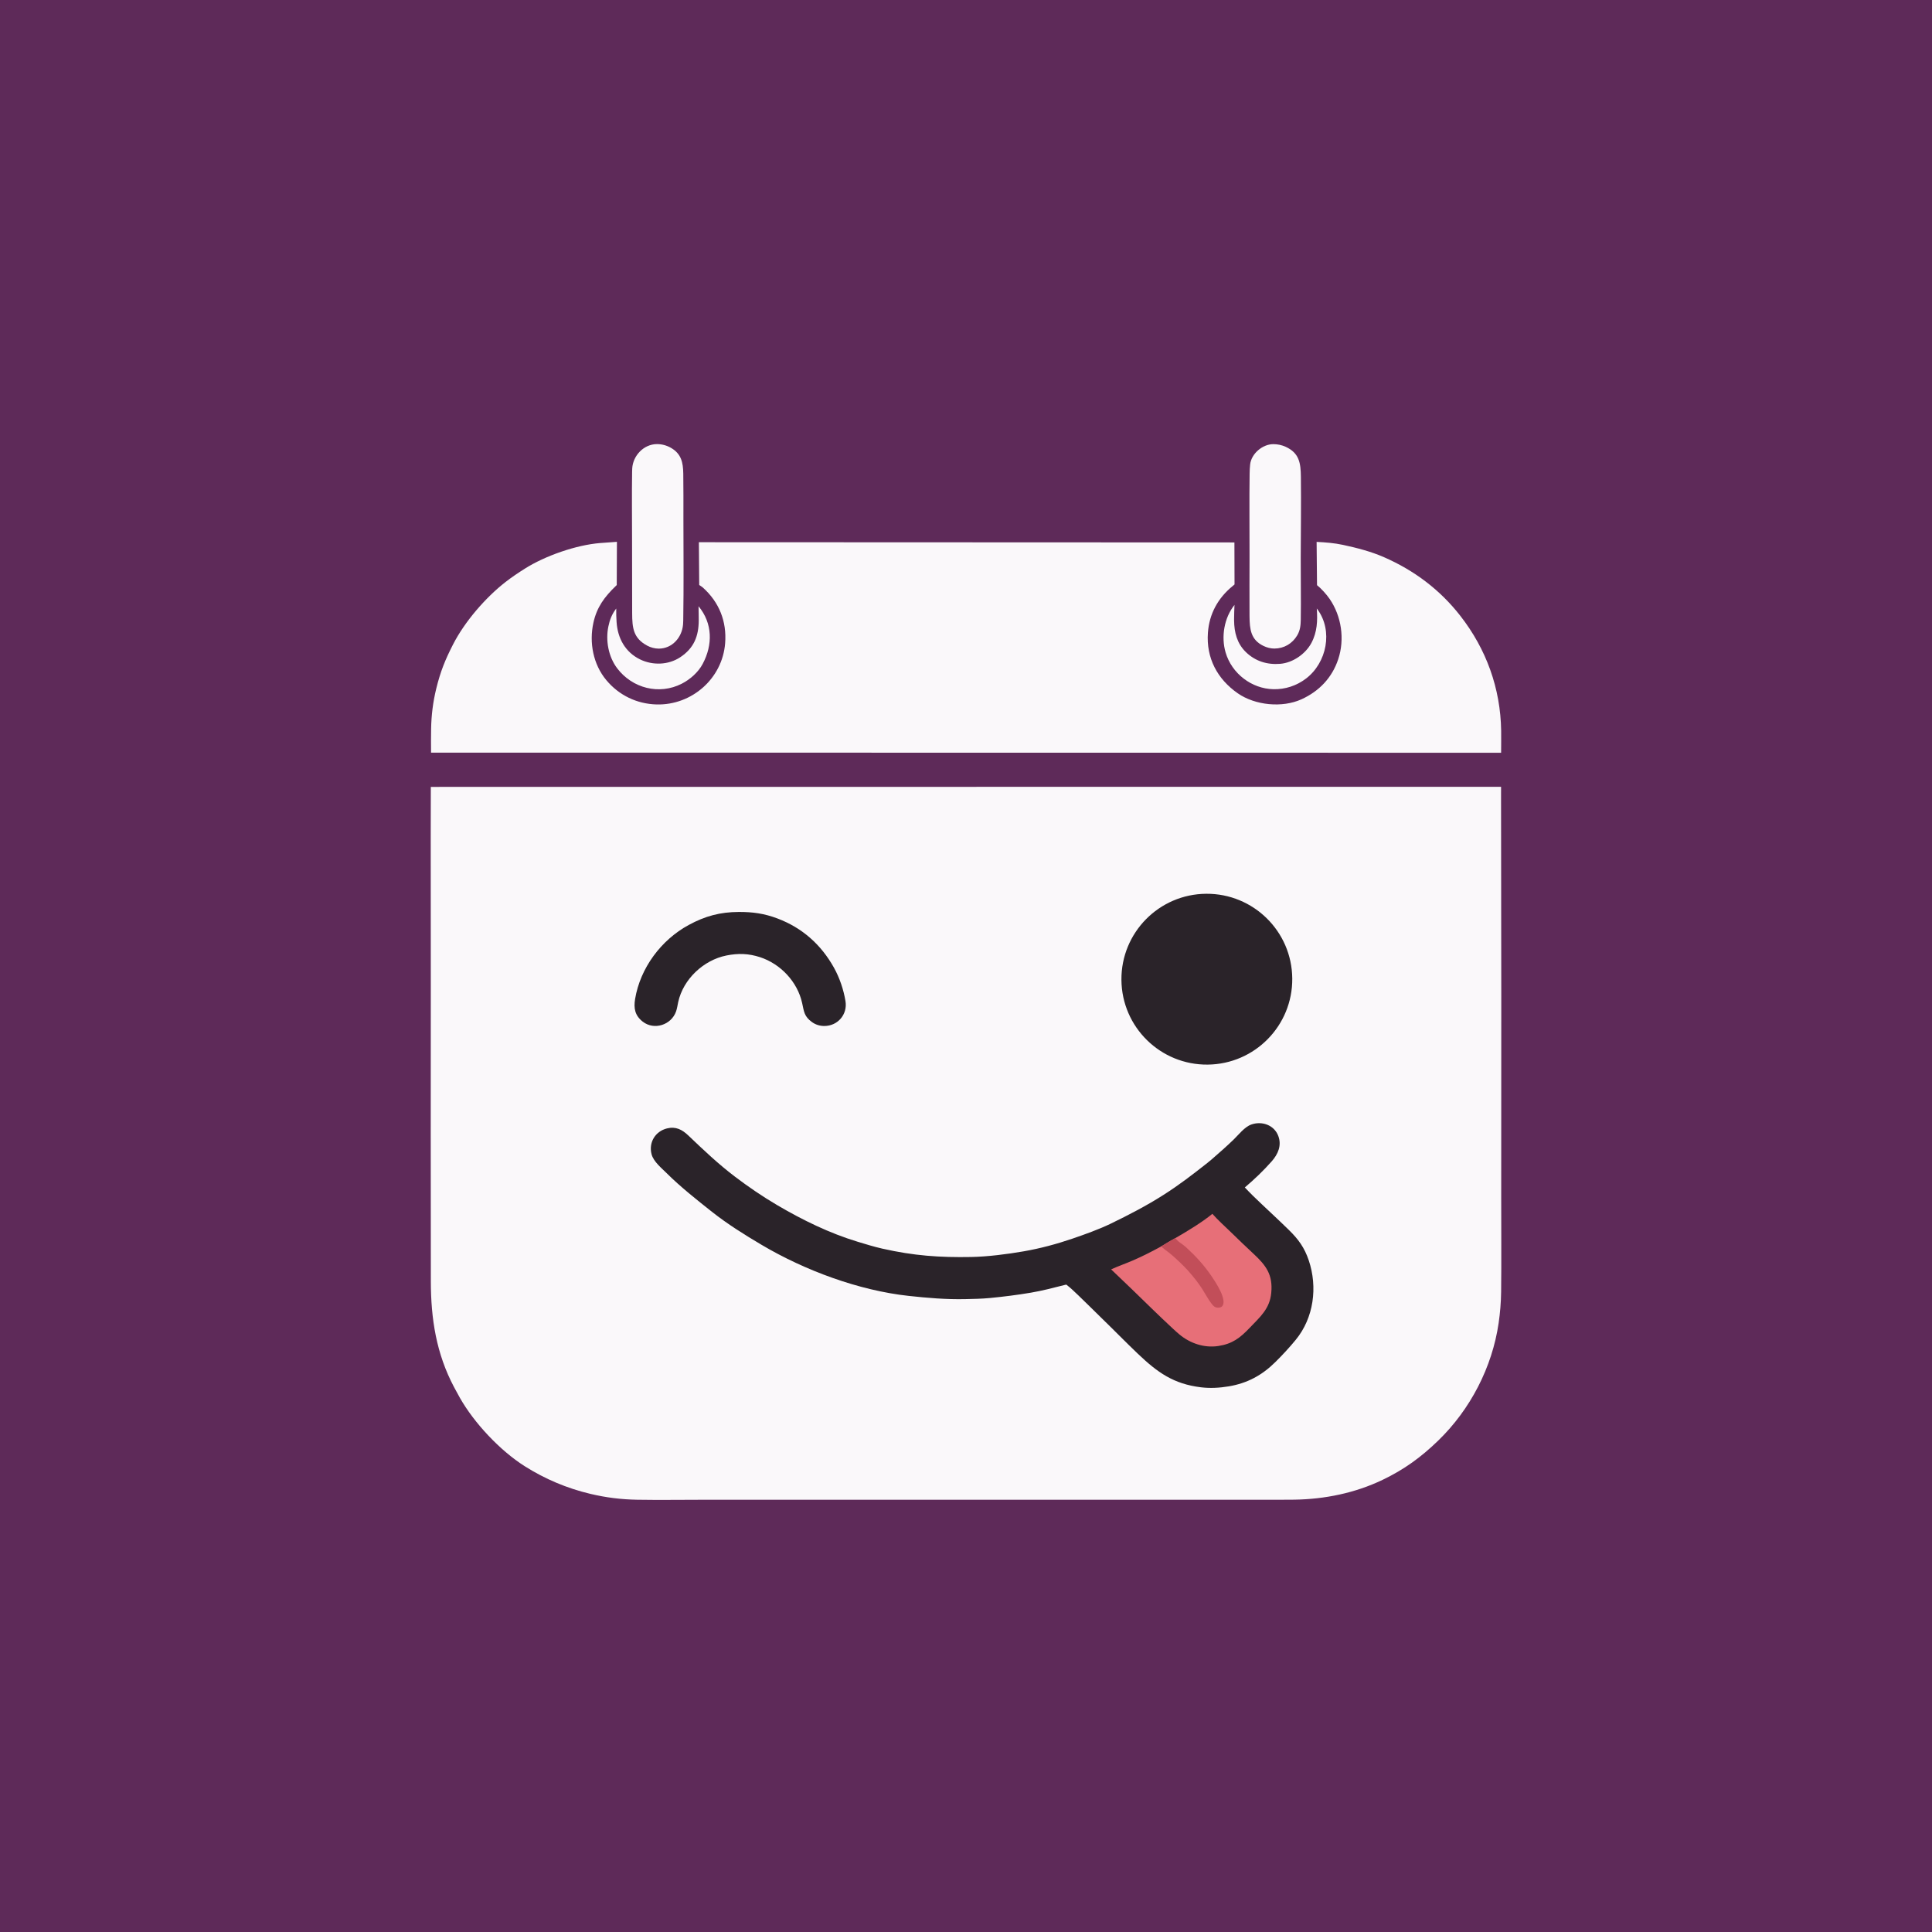
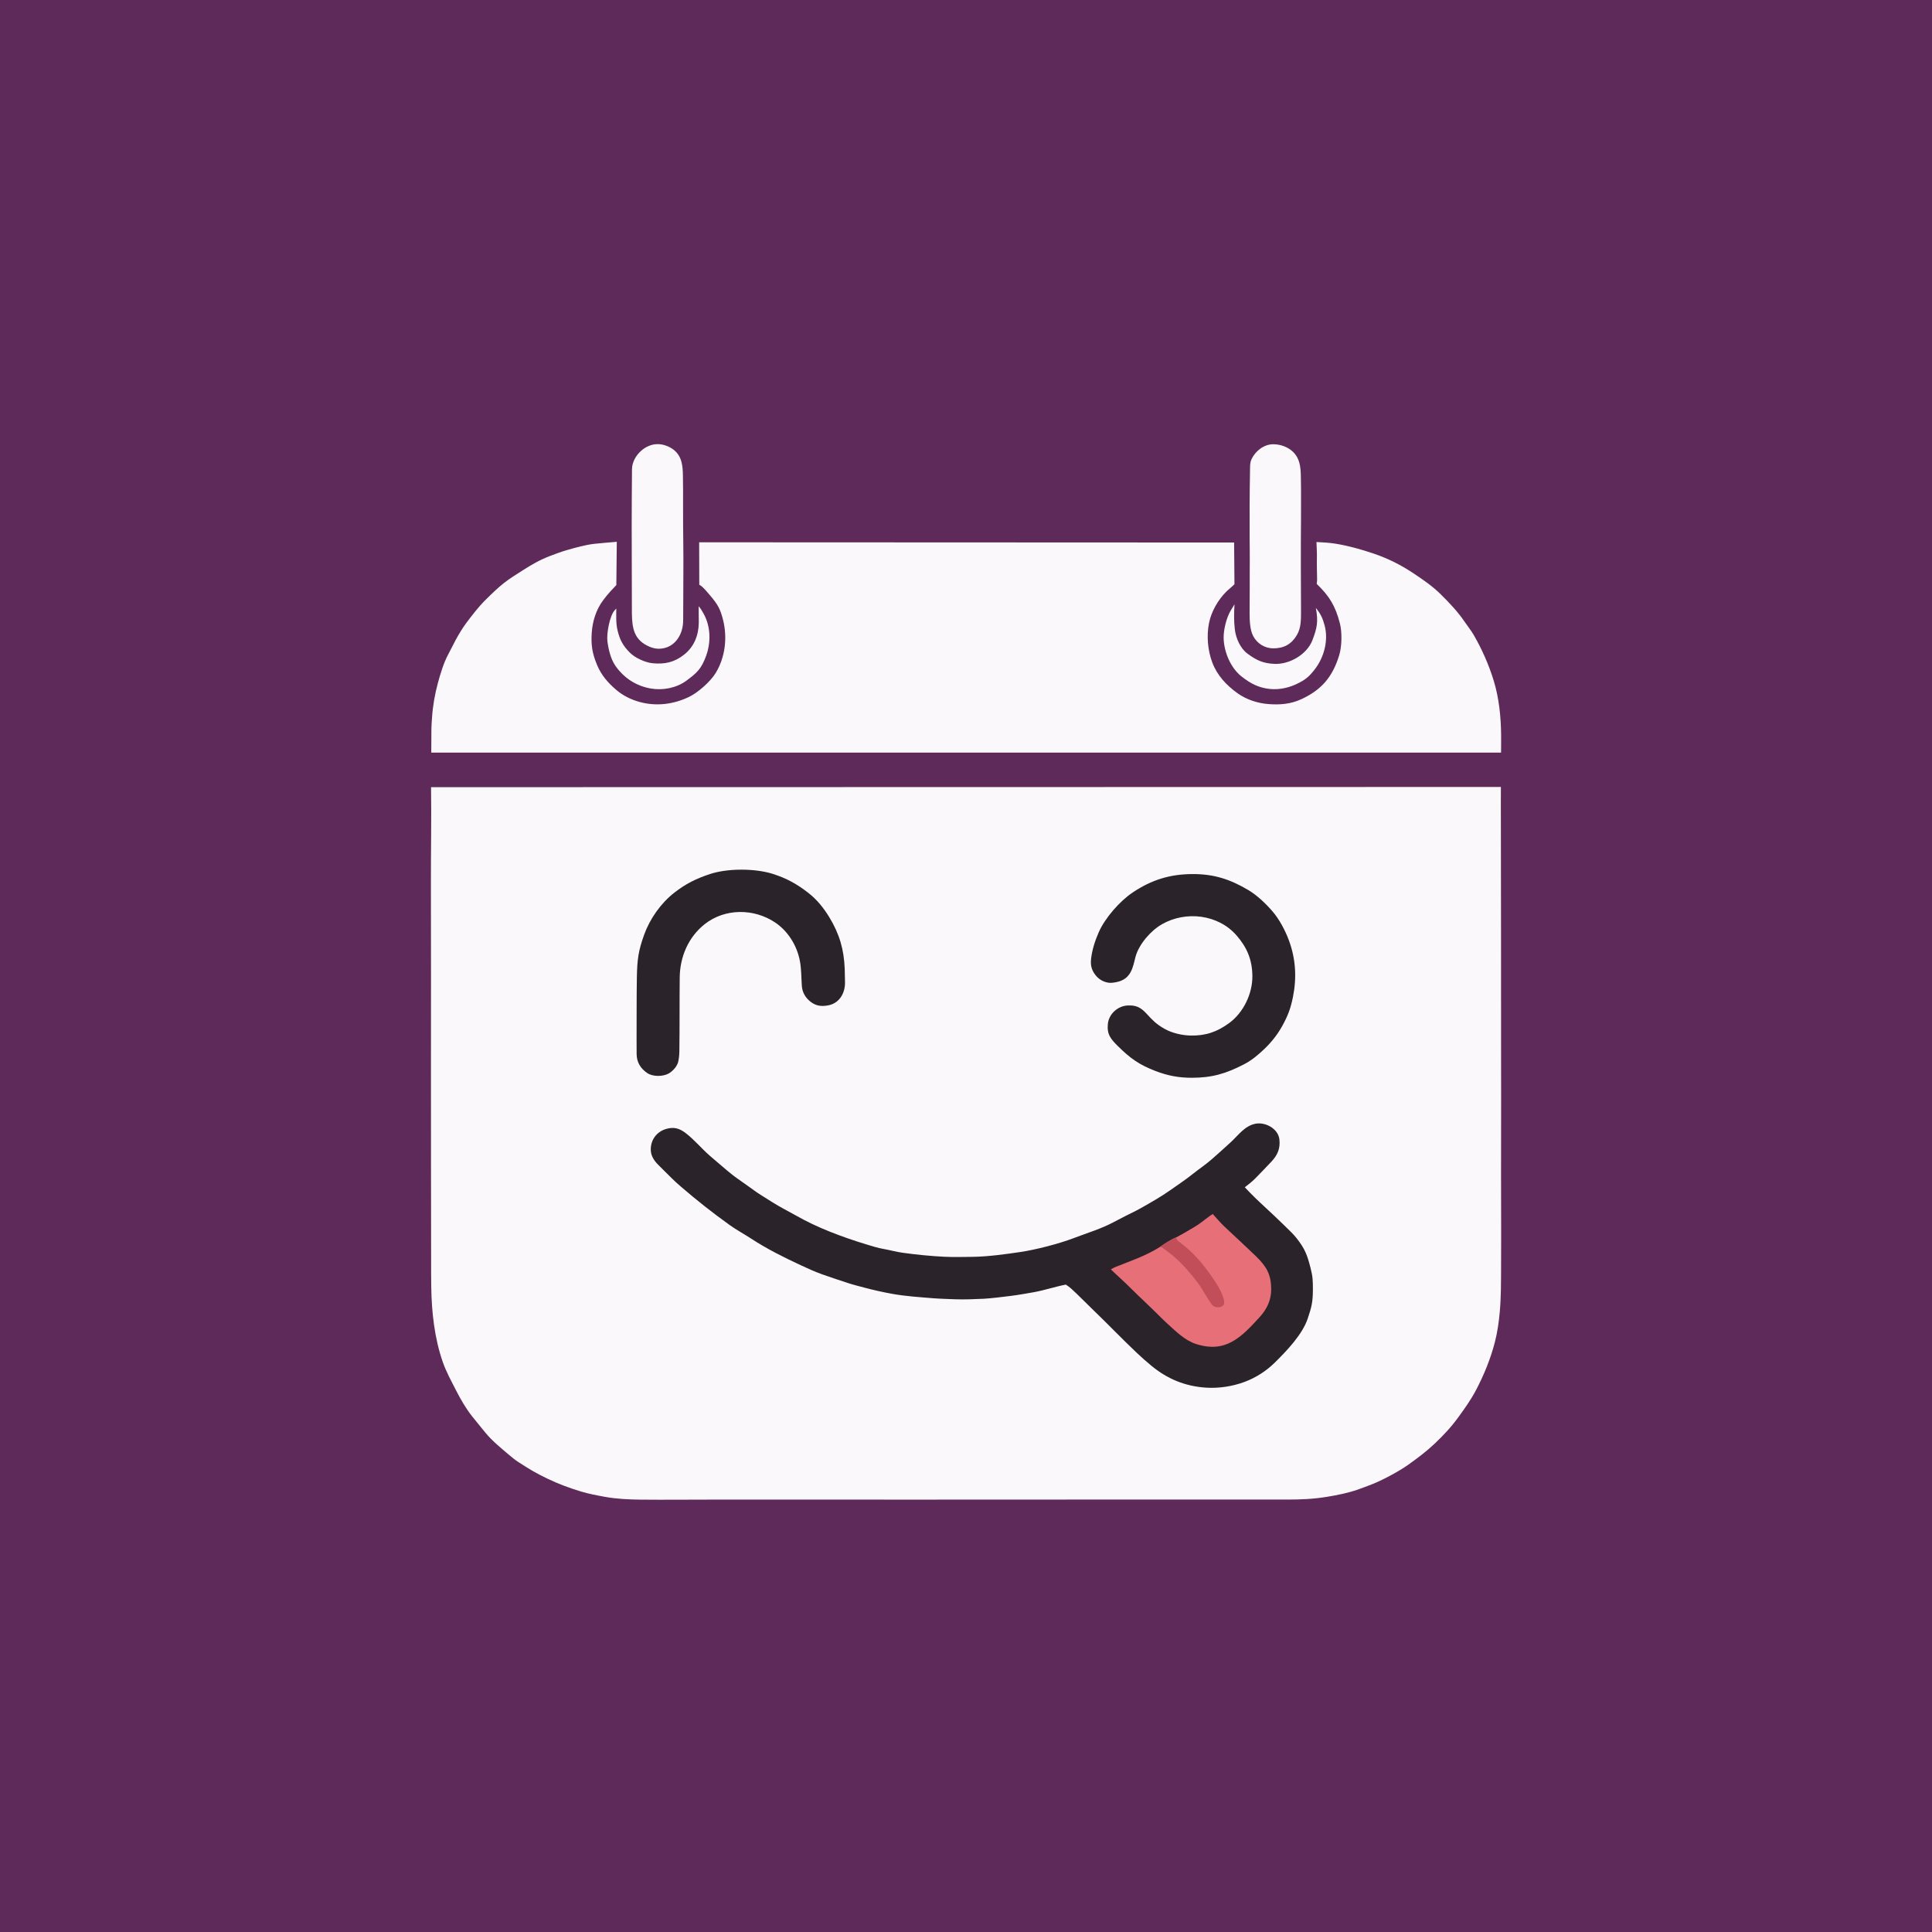
<svg xmlns="http://www.w3.org/2000/svg" viewBox="0 0 1024 1024">
  <rect width="1024" height="1024" fill="#5E2A59" />
  <g transform="translate(512 512) scale(.8) translate(-512 -512)">
-     <path fill="#FAF8FA" d="M157.426 393.337L866.499 393.269C866.48 395.213 866.478 397.152 866.481 399.097C866.635 487.719 866.713 576.344 866.591 664.966C866.563 685.951 866.782 706.954 866.529 727.938C866.445 734.871 865.876 741.755 864.875 748.615C860.6 777.908 846.125 805.816 824.872 826.411C813.435 837.493 802.274 845.603 787.967 852.455C769.76 861.175 749.703 865.264 729.582 865.566C721.48 865.688 713.366 865.611 705.263 865.612C583.392 865.63 461.52 865.667 339.649 865.617C324.499 865.611 309.33 865.867 294.183 865.61C283.49 865.428 273.548 864.186 263.151 861.727C247.686 858.07 233.045 851.89 219.628 843.395C203.316 833.068 186.208 814.86 176.684 798.085C175.353 795.741 174.068 793.371 172.808 790.988C161.051 768.757 157.472 745.854 157.441 720.771C157.36 655.528 157.342 590.283 157.415 525.041C157.464 481.14 157.266 437.236 157.426 393.337Z" />
-     <path fill="#2A2329" d="M578.438 723.081C578.042 723.167 577.645 723.252 577.252 723.352C569.875 725.222 562.503 727.16 554.999 728.428C546.001 729.948 536.944 731.09 527.86 731.964C522.436 732.487 516.978 732.578 511.53 732.7C498.971 732.983 486.423 731.911 473.935 730.551C441.115 726.977 405.289 713.754 376.528 696.707C365.193 689.99 353.986 682.994 343.648 674.824C333.881 667.106 322.523 658.086 313.747 649.32C310.367 645.944 304.996 641.65 303.698 636.772C301.621 628.97 306.125 621.513 313.92 619.597C319.75 618.164 323.985 620.421 328.039 624.291C337.978 633.779 347.968 643.264 358.921 651.562C367.925 658.382 377.262 664.77 387.004 670.487C403.839 680.369 421.511 689.003 440.189 694.676C445.646 696.333 451.101 698.017 456.665 699.274C477.408 703.961 494.587 705.179 515.524 704.79C526.359 704.588 539.496 702.899 550.161 701.047C561.177 699.134 572.012 696.232 582.589 692.608C590.883 689.765 600.153 686.451 607.934 682.684C619.892 676.893 631.709 670.763 642.909 663.614C653.554 656.82 661.884 650.372 671.834 642.54C672.822 641.762 673.795 640.963 674.745 640.138C679.666 635.868 684.564 631.568 689.254 627.046C692.564 623.854 696.535 618.603 701.034 617.018C708.061 614.541 716.158 617.349 718.886 624.561C721.28 630.889 718.724 636.665 714.511 641.446C709.095 647.594 702.913 653.488 696.73 658.716C698.5 660.54 700.219 662.381 702.044 664.158C709.917 671.822 718.073 679.184 725.919 686.883C732.257 693.104 736.232 698.552 739.096 707.059C745.044 724.724 742.437 745.048 730.483 759.636C726.232 764.823 721.663 769.746 716.896 774.464C708.071 783.198 698.31 788.462 685.996 790.507C679.946 791.512 673.755 791.864 667.668 791.124C649.478 788.913 638.894 781.298 625.876 768.911C617.691 761.122 609.817 753.009 601.701 745.149C596.572 740.181 591.55 735.082 586.378 730.161C583.808 727.716 581.262 725.229 578.438 723.081Z" />
-     <path fill="#E76F78" d="M650.759 692.244C658.415 687.842 668.428 681.784 675.233 676.195C679.01 680.47 683.531 684.488 687.634 688.479C692.503 693.215 697.359 697.922 702.345 702.536C710.892 710.447 715.4 716.563 714.231 728.641C713.212 739.181 706.841 744.5 699.911 751.764C693.537 758.444 688.482 762.348 679.126 763.772C669.882 765.178 660.552 762.039 653.45 756.147C651.941 754.896 650.485 753.573 649.054 752.235C644.259 747.751 639.481 743.279 634.795 738.678C626.117 730.157 617.342 721.737 608.532 713.354C608.53 713.353 608.154 713.006 608.153 713.005C612.748 710.877 617.552 709.239 622.201 707.234C628.725 704.422 635.07 701.206 641.293 697.778C644.43 695.9 647.527 693.951 650.759 692.244Z" />
-     <path fill="#C24E59" d="M641.293 697.778C644.43 695.9 647.527 693.951 650.759 692.244C652.407 694.843 655.397 696.141 657.609 698.173C664.435 704.443 669.653 710.111 674.831 717.717C676.961 720.846 685.772 733.827 681.472 737.634C680.301 738.671 677.763 738.526 676.537 737.67C674.168 736.018 670.028 728.309 668.252 725.586C665.517 721.393 662.346 717.501 659.033 713.748C656.377 710.739 649.77 704.459 646.495 701.919C644.742 700.56 642.885 699.322 641.293 697.778Z" />
-     <path fill="#2A2329" d="M671.192 464.148C702.409 463.942 727.897 489.053 728.157 520.269C728.416 551.486 703.349 577.017 672.133 577.33C640.841 577.644 615.234 552.503 614.974 521.211C614.714 489.918 639.899 464.355 671.192 464.148Z" />
-     <path fill="#2A2329" d="M361.502 476.195C370.762 476.16 378.428 477.245 387.113 480.522C403.545 486.723 416.031 497.858 424.548 513.175C428.266 519.86 430.914 527.707 432.153 535.262C433.603 544.093 427.059 551.732 418.129 551.745C415.107 551.749 412.268 550.854 409.827 549.061C404.795 545.364 404.693 542.273 403.44 536.554C400.351 522.454 389.158 510.585 375.483 506.134C367.929 503.675 361.018 503.494 353.289 505.036C338.124 508.061 324.641 520.71 321.321 535.917C320.866 538 320.603 540.136 319.891 542.146C316.731 551.076 305.378 554.756 297.833 548.869C292.675 544.845 291.74 540.024 292.771 533.853C296.207 513.276 310.002 494.772 328.225 484.858C339.177 478.899 349.096 476.243 361.502 476.195Z" />
-     <path fill="#FAF8FA" d="M157.584 370.638C157.533 365.4 157.538 360.16 157.625 354.922C157.776 345.884 158.853 337.147 160.993 328.371C163.83 316.742 167.003 309.045 172.104 299.053C179.946 283.693 193.832 267.796 206.875 257.631C210.968 254.441 215.284 251.55 219.67 248.776C233.188 240.227 253.739 233.057 269.631 231.779C273.329 231.481 277.031 231.221 280.733 230.975L280.61 259.618C280.409 259.815 280.206 260.01 280.003 260.206C272.481 267.467 267.388 274.257 265.122 284.671C262.26 297.822 265.007 312.192 273.714 322.626C282.081 332.652 293.965 338.375 306.988 338.717C330.353 339.332 350.59 321.553 352.425 298.177C353.562 283.69 348.469 270.946 337.663 261.266C336.874 260.56 336.071 260.172 335.25 259.569L335.026 231.233L689.833 231.374L689.909 259.207C689.487 259.576 689.077 259.931 688.642 260.286C678.925 268.231 673.164 278.665 672.267 291.246C671.077 307.945 678.486 321.911 692.087 331.354C703.567 339.325 721.526 341.105 734.282 335.292C746.003 329.95 754.523 321.016 758.601 308.767C763.02 295.497 760.805 280.307 752.9 268.775C750.895 265.849 747.287 261.831 744.559 259.685L744.291 231.016C750.157 231.309 756.032 231.763 761.773 233.001C771.016 234.995 780.233 237.355 788.897 241.141C808.949 249.902 826.007 262.692 839.495 279.988C856.73 302.09 866.125 328.021 866.554 356.097C866.628 360.971 866.537 365.845 866.522 370.719L157.584 370.638Z" />
-     <path fill="#FAF8FA" d="M715.602 166.265C718.498 166.272 721.182 166.825 723.818 168.035C732.811 172.162 733.758 178.785 733.865 187.859C734.076 205.749 733.824 223.658 733.767 241.549C733.723 255.253 734.016 268.969 733.79 282.669C733.73 286.365 733.378 289.649 731.472 292.891C728.227 298.413 722.697 301.667 716.307 301.685C713.807 301.691 711.34 301.027 709.093 299.946C700.661 295.892 699.949 288.936 699.848 280.437C699.848 280.435 699.838 279.029 699.838 279.027C699.784 266.186 699.822 253.334 699.852 240.492C699.896 222.207 699.642 203.909 699.91 185.626C699.939 183.663 700.036 181.705 700.245 179.752C701.009 172.587 708.465 166.249 715.602 166.265Z" />
-     <path fill="#FAF8FA" d="M307.223 166.228C310.517 166.214 313.757 167.102 316.606 168.757C323.387 172.698 324.567 178.404 324.689 185.744C324.853 195.605 324.762 205.487 324.78 215.35C324.824 237.936 325.027 260.555 324.664 283.139C324.65 284.005 324.614 284.861 324.544 285.724C323.841 294.302 317.366 301.756 308.398 301.732C305.807 301.725 303.066 300.978 300.787 299.755C291.541 294.791 290.855 287.978 290.822 278.205C290.767 261.914 290.755 245.622 290.751 229.331C290.748 214.417 290.557 199.48 290.79 184.569C290.802 183.825 290.822 183.08 290.866 182.337C291.369 173.839 298.513 166.264 307.223 166.228Z" />
-     <path fill="#FAF8FA" d="M334.802 273.648C344.163 284.967 344.312 299.186 337.546 311.864C334.579 317.424 329.243 322.129 323.674 324.974C308.733 332.606 290.923 328.009 280.894 314.76C275.125 307.141 273.129 296.392 275.052 287.094C276.009 282.468 277.421 278.91 280.273 275.162C280.206 278.128 280.313 281.119 280.5 284.079C281.18 294.823 286.227 304.098 296.122 308.899C304.432 312.932 314.832 312.616 322.63 307.466C331.737 301.452 334.905 293.535 334.935 282.904C334.943 279.818 334.859 276.733 334.802 273.648Z" />
-     <path fill="#FAF8FA" d="M744.403 275.141C744.405 275.142 744.834 275.709 744.835 275.71C755.321 289.938 751.037 311.098 737.251 321.577C730.971 326.351 723.46 328.803 715.601 328.616C701.129 328.273 688.078 318.189 683.993 304.286C680.927 293.849 683.035 281.315 689.882 272.769C689.756 275.912 689.62 279.054 689.615 282.199C689.615 282.201 689.617 283.02 689.617 283.022C689.684 290.924 691.565 298.348 697.421 304.02C703.719 310.118 711.563 312.503 720.184 311.798C728.468 311.121 736.883 305.334 740.801 298.043C744.722 290.746 744.974 283.209 744.403 275.141Z" />
+     <path fill="#FAF8FA" d="M157.585 393.526L866.385 393.386C866.32 400.533 866.352 407.692 866.368 414.84C866.484 466.182 866.483 517.521 866.502 568.863C866.51 589.46 866.582 610.063 866.502 630.66C866.397 657.602 866.661 684.548 866.501 711.49C866.44 721.712 866.541 731.328 865.608 741.448C865.011 747.929 864.094 754.518 862.485 760.833C859.645 771.985 855.263 782.741 849.929 792.919C846.596 799.277 842.459 805.061 838.248 810.863C833.452 817.471 828.462 822.804 822.541 828.414C816.999 833.666 811.23 837.978 805.023 842.409C798.744 846.891 787.511 852.878 780.571 855.531C777.681 856.635 774.796 857.752 771.878 858.781C765.032 861.194 757.988 862.568 750.847 863.73C742.044 865.162 733.797 865.502 724.883 865.496C689.442 865.474 654 865.489 618.559 865.486C527.978 865.479 437.396 865.628 346.816 865.517C329.98 865.497 313.132 865.721 296.297 865.543C288.601 865.461 280.506 865.092 272.919 863.716C267.611 862.754 261.995 861.709 256.84 860.14C249.355 857.86 241.917 855.123 234.864 851.725C226.929 847.902 223.196 845.666 215.479 840.678C213.341 839.296 211.392 837.725 209.457 836.073C203.923 831.349 198.178 826.777 193.545 821.128C190.637 817.582 187.725 814.04 184.866 810.454C180.797 805.351 177.189 799.105 174.223 793.299C171.102 787.188 167.569 780.776 165.322 774.287C159.859 758.515 157.982 741.497 157.722 724.883C157.627 718.819 157.63 712.738 157.631 706.673C157.638 665.514 157.442 624.354 157.521 583.196C157.602 541.019 157.538 498.842 157.489 456.665C157.465 435.624 157.882 414.565 157.585 393.526Z" />
+     <path fill="#2A2329" d="M578.124 723.08C570.938 724.473 563.97 726.869 556.763 728.145C551.78 729.027 546.743 729.92 541.724 730.56C537.434 731.107 528.165 732.248 523.866 732.453C518.018 732.73 510.19 733.05 504.598 732.796C499.781 732.577 494.955 732.497 490.148 732.109C481.114 731.378 471.935 730.803 463.009 729.185C457.273 728.145 450.826 726.734 445.188 725.225C441.405 724.212 437.596 723.282 433.872 722.071C428.163 720.216 422.466 718.32 416.809 716.311C411.93 714.577 407.223 712.424 402.53 710.243C391.234 704.992 380.099 699.445 369.661 692.617C364.943 689.531 359.955 686.863 355.371 683.581C344.17 675.562 333.347 667.019 322.925 658.01C320.853 656.219 318.805 654.395 316.879 652.448C313.925 649.461 310.861 646.574 307.935 643.564C305.333 640.887 303.271 637.799 303.161 633.95C302.97 627.309 306.95 621.866 313.271 619.974C318.485 618.413 322.188 619.55 326.388 622.784C332.042 627.138 336.644 632.762 342 637.476C343.314 638.632 344.634 639.775 345.981 640.892C351.216 645.234 355.576 649.404 361.052 653.161C365.211 656.015 369.236 659.041 373.369 661.927C374.229 662.528 375.108 663.104 376 663.658C381.079 666.817 386.071 670.129 391.352 672.94C395.802 675.309 400.16 677.846 404.625 680.185C418.94 687.683 436.126 693.659 451.828 698.183C453.65 698.708 455.503 699.127 457.37 699.461C461.694 700.233 465.941 701.423 470.293 702.022C479.377 703.271 488.508 704.183 497.667 704.632C503.562 704.921 510.956 704.768 516.699 704.684C526.673 704.537 538.313 702.926 548.079 701.479C558.144 699.988 573.549 696.055 583.666 692.178C592.501 688.792 601.655 686.1 609.983 681.608C614.904 678.953 619.901 676.508 624.897 674.006C625.853 673.527 626.791 673.013 627.721 672.485C634.352 668.719 641.019 664.982 647.253 660.588C652.367 656.982 657.594 653.529 662.471 649.608C666.502 646.367 670.859 643.534 674.737 640.112C679.047 636.309 683.349 632.497 687.569 628.595C692.526 624.012 696.54 618.072 703.501 616.555C710.179 615.1 718.844 619.697 719.636 626.9C720.294 632.891 718.425 637.24 714.399 641.555C714.398 641.557 713.748 642.247 713.746 642.248C710.361 645.803 706.964 649.382 703.511 652.87C701.423 654.977 699.053 656.773 696.72 658.605C699.118 661.168 701.581 663.668 704.094 666.12C707.944 669.875 711.971 673.414 715.857 677.127C719.683 680.783 723.53 684.449 727.282 688.18C728.604 689.495 729.862 690.864 731.016 692.329C736.637 699.464 738.045 703.45 740.278 712.075C741.752 717.766 741.836 720.615 741.82 726.528C741.799 734.564 740.954 738.009 738.395 745.597C734.82 756.199 724.561 766.868 716.776 774.578C711.029 780.27 704.044 784.78 696.452 787.583C688.369 790.568 679.332 791.931 670.722 791.334C657.042 790.384 645.408 785.576 634.849 776.864C631.526 774.121 628.243 771.223 625.112 768.26C615.121 758.803 605.618 748.844 595.691 739.32C592.148 735.921 588.74 732.383 585.185 729.003C582.953 726.88 580.76 724.673 578.124 723.08Z" />
+     <path fill="#E76F78" d="M675.456 676.288C677.889 678.958 680.229 681.719 682.81 684.247C686.279 687.645 689.982 690.85 693.493 694.24C697.117 697.74 700.878 701.118 704.469 704.647C711.169 711.233 714.101 716.36 714.205 725.941C714.283 733.166 711.443 739.234 706.665 744.494C694.322 758.078 684.009 768.684 664.497 762.464C656.877 760.035 650.981 753.961 645.187 748.746C644.284 747.933 643.398 747.091 642.53 746.241C638.27 742.069 634.115 737.845 629.742 733.785C624.487 728.907 619.545 723.721 614.253 718.879C612.132 716.938 610.019 715 607.969 712.985C608.985 712.376 610.029 711.81 611.128 711.366C621.385 707.221 630.975 704.18 640.818 697.927C643.217 696.071 648.7 692.732 651.129 691.869C654.133 690.258 657.127 688.629 660.034 686.848C662.174 685.537 664.394 684.349 666.443 682.9C669.487 680.748 672.325 678.312 675.456 676.288Z" />
+     <path fill="#C24E59" d="M640.818 697.927C643.217 696.071 648.7 692.732 651.129 691.869C651.538 693.272 651.821 693.591 653.252 694.758C654.555 695.822 655.908 696.824 657.211 697.888C664.13 703.542 669.744 710.43 674.793 717.743C677.978 722.356 682.47 728.89 683.067 734.636C683.458 738.406 677.613 739.142 675.363 736.811C674.499 735.916 673.792 734.751 673.096 733.724C671.29 731.057 669.75 728.305 668.065 725.57C665.047 720.67 659.064 713.674 655.305 709.738C650.994 705.223 647.171 702.316 642.393 698.843C641.901 698.485 641.357 698.211 640.818 697.927Z" />
+     <path fill="#2A2329" d="M662.263 451.092C676.36 451.074 686.999 454.546 699.036 461.69C704.863 465.148 710.675 470.7 715.053 475.788C719.65 481.129 723.491 488.435 725.925 495.002C730.453 507.215 731.174 519.615 728.655 532.325C727.14 539.97 725.295 544.884 721.539 551.706C718.352 557.496 714.194 562.693 709.386 567.234C705.389 571.009 701.223 574.526 696.323 577.06C684.274 583.293 675.134 586.042 661.559 586.049C652.963 586.054 645.638 584.68 637.589 581.584C626.768 577.423 620.866 573.233 612.68 565.118C607.862 560.343 605.265 557.32 605.995 550.3C606.672 543.782 612.503 538.51 619.029 538.157C624.685 537.852 627.769 539.435 631.56 543.523C635.763 548.057 637.804 550.306 643.294 553.488C648.298 556.389 654.998 557.948 660.736 558.071C670.729 558.287 678.337 555.678 686.349 549.81C695.868 542.84 701.905 530.236 701.727 518.462C701.567 507.833 698.273 499.892 691.396 491.914C679.194 477.756 657.695 475.251 641.769 484.361C634.446 488.551 626.701 497.451 624.375 505.655C623.878 507.407 623.504 509.192 623.026 510.95C620.86 518.914 616.958 522.32 608.691 523.124C605.099 523.474 601.012 521.633 598.608 518.984C595.427 515.478 594.331 511.945 594.857 507.301C595.537 501.282 597.536 495.105 599.97 489.585C604.141 480.126 613.931 468.964 622.477 463.258C635.011 454.889 647.188 451.112 662.263 451.092Z" />
+     <path fill="#2A2329" d="M319.422 579.317C318.139 580.844 316.843 582.177 315.095 583.177C311.277 585.36 304.454 585.44 300.79 582.909C296.347 579.842 293.873 575.814 293.787 570.39C293.735 567.103 293.738 563.809 293.754 560.521C293.823 546.934 293.715 533.339 293.94 519.754C294.142 507.64 294.926 501.938 298.799 491.187C302.562 480.743 309.826 470.42 318.588 463.549C326.28 457.516 333.096 454.157 342.352 451.083C354.023 447.207 372.169 447.26 383.824 450.925C393.133 453.853 400.074 457.716 407.72 463.701C413.267 468.043 417.748 473.626 421.402 479.628C428.134 490.689 431.144 500.978 431.646 513.88C431.758 516.737 431.799 519.597 431.834 522.456C431.834 522.458 431.839 523.159 431.839 523.161C431.838 530.202 427.975 536.723 420.714 538.073C416.384 538.878 412.83 538.549 409.258 535.866C405.7 533.195 403.554 529.592 403.239 525.159C402.85 519.707 402.969 514.202 401.975 508.828C400.086 498.61 394.174 488.919 385.463 483.112C371.508 473.808 352.371 473.66 338.933 484.238C328.026 492.825 322.478 505.916 322.33 519.636C322.155 535.888 322.329 552.142 322.094 568.393C322.056 570.997 321.811 573.598 321.169 576.122C320.67 577.343 320.169 578.273 319.422 579.317Z" />
+     <path fill="#FAF8FA" d="M157.728 370.616C157.86 365.23 157.698 359.839 157.821 354.452C157.875 352.063 158.089 349.676 158.244 347.291C158.753 339.515 160.093 332.011 162.116 324.494C163.685 318.667 166.035 310.862 168.943 305.575C170.701 302.378 172.219 299.078 173.959 295.878C175.875 292.354 178.6 287.811 181.012 284.621C185.002 279.347 188.987 274.078 193.702 269.422C197.388 265.781 201.85 261.402 205.943 258.212C209.902 255.127 214.185 252.494 218.418 249.796C224.353 246.014 229.658 242.935 236.264 240.408C240.022 238.97 243.788 237.535 247.659 236.438C253.63 234.745 259.767 232.951 265.954 232.279C270.842 231.749 275.746 231.388 280.644 230.954L280.34 259.596C279.034 261.103 277.599 262.492 276.258 263.967C274.56 265.835 273 267.821 271.49 269.841C266.969 275.888 264.59 283.516 264.06 291.011C263.474 299.287 264.366 304.771 267.486 312.368C270.326 319.284 274.827 324.465 280.505 329.253C284.916 332.972 290.284 335.585 295.847 337.094C306.945 340.104 318.308 338.646 328.605 333.662C334.52 330.799 342.591 323.625 346.026 318.078C352.5 307.622 354.009 294.488 351.04 282.669C349.164 275.201 347.415 272.393 342.557 266.586C341.245 265.018 337.951 261.106 336.367 260.076C336.007 259.842 335.641 259.615 335.286 259.373L335.209 231.284L689.636 231.435L689.859 259.058C688.388 260.601 686.675 261.887 685.123 263.348C685.122 263.349 684.522 263.924 684.52 263.925C679.005 269.314 674.461 277.31 672.975 284.9C671.326 293.327 672.144 302.903 675.18 310.932C678.418 319.49 684.518 326.004 691.881 331.28C697.784 335.509 705.181 337.924 712.402 338.473C719.976 339.05 727.089 338.488 734.047 335.292C747.636 329.05 754.857 320.407 759.235 306.166C761.044 300.284 761.234 290.938 759.713 285.018C756.767 273.556 752.851 267.034 744.348 258.837C744.379 258.002 744.631 257.188 744.622 256.352C744.565 251.296 744.36 246.257 744.479 241.197C744.559 237.817 744.288 234.483 744.196 231.105C748.422 231.332 752.662 231.528 756.839 232.21C765.401 233.607 773.775 235.955 781.981 238.729C791.658 242.001 800.422 246.406 808.886 252.111C815.261 256.408 820.959 260.243 826.513 265.731C832.118 271.271 837.821 277.243 842.192 283.706C844.039 286.437 846.716 289.82 848.292 292.537C853.836 302.091 858.384 312.403 861.626 322.966C865.137 334.405 866.412 346.985 866.528 358.917C866.566 362.817 866.514 366.718 866.487 370.618L157.728 370.616Z" />
+     <path fill="#FAF8FA" d="M307.693 166.246C311.366 166.248 315.343 167.697 318.245 169.933C323.801 174.215 324.333 180.563 324.452 187.036C324.574 193.647 324.585 200.279 324.551 206.891C324.47 222.789 324.927 238.695 324.738 254.59C324.627 263.909 324.757 273.235 324.622 282.552C324.614 283.139 324.595 283.727 324.568 284.314C324.14 293.485 318.215 301.829 308.398 301.804C306.259 301.799 304.271 301.289 302.306 300.457C292.169 296.167 290.756 288.453 290.645 278.322C290.645 278.32 290.638 277.267 290.638 277.265C290.588 258.193 290.567 239.121 290.513 220.05C290.479 208.101 290.646 196.162 290.7 184.217C290.705 183.169 290.687 182.083 290.85 181.045C292.087 173.202 299.669 166.241 307.693 166.246Z" />
+     <path fill="#FAF8FA" d="M715.602 166.328C720.283 166.343 725.299 168.08 728.687 171.396C734.244 176.835 733.772 184.329 733.904 191.501C733.932 193.028 733.964 194.555 733.968 196.083C734.002 207.827 733.956 219.584 733.856 231.328C733.81 236.658 733.865 241.977 733.848 247.306C733.816 257.175 734.006 267.046 733.96 276.912C733.934 282.449 734.081 287.978 731.148 292.865C727.535 298.883 722.557 301.549 715.602 301.55C709.926 301.551 704.798 298.321 702.2 293.284C700.045 289.105 699.902 282.709 699.889 278.087C699.872 272.257 699.938 266.412 699.971 260.582C700.005 254.748 699.931 248.908 700.009 243.077C700.067 238.717 699.936 234.393 699.915 230.036C699.84 214.765 699.871 199.485 700.159 184.217C700.209 181.604 700.028 178.67 701.174 176.228C703.745 170.752 709.408 166.309 715.602 166.328Z" />
+     <path fill="#FAF8FA" d="M334.885 273.638C336.287 275.347 336.863 276.208 338.199 278.635C342.84 287.065 343.104 297.456 339.852 306.43C336.722 315.07 333.806 317.807 326.511 323.135C320.054 327.851 310.945 329.538 303.134 328.152C293.492 326.441 285.598 321.354 279.918 313.402C276.654 308.831 275.186 302.478 274.44 297.002C273.756 291.984 275.861 279.933 279.337 276.196C279.653 275.856 279.992 275.539 280.32 275.21C280.282 280.016 280.016 284.899 281.131 289.574C282.671 296.031 284.707 299.728 289.29 304.39C292.639 307.796 299.325 310.86 304.051 311.372C312.275 312.262 318.823 310.822 325.305 305.666C331.913 300.41 334.835 292.886 334.966 284.549C335.024 280.912 334.807 277.275 334.885 273.638Z" />
+     <path fill="#FAF8FA" d="M689.89 272.358C689.562 277.869 689.456 283.412 690.093 288.896C690.779 294.809 693.684 301.566 698.611 305.164C704.619 309.551 708.932 311.526 716.424 311.837C726.358 312.249 737.87 305.613 741.5 296.162C744.698 287.839 745.43 283.775 743.787 274.779C746.921 278.625 748.294 281.498 749.583 286.311C752.248 296.258 749.272 307.535 742.993 315.565C739.209 320.404 736.834 322.358 731.357 325.014C722.467 329.324 712.756 329.904 703.618 325.899C700.388 324.483 697.472 322.439 694.681 320.282C687.295 314.572 682.804 303.712 682.692 294.535C682.627 289.275 684.494 281.52 687.133 276.937C688.022 275.393 688.945 273.869 689.89 272.358Z" />
  </g>
</svg>
